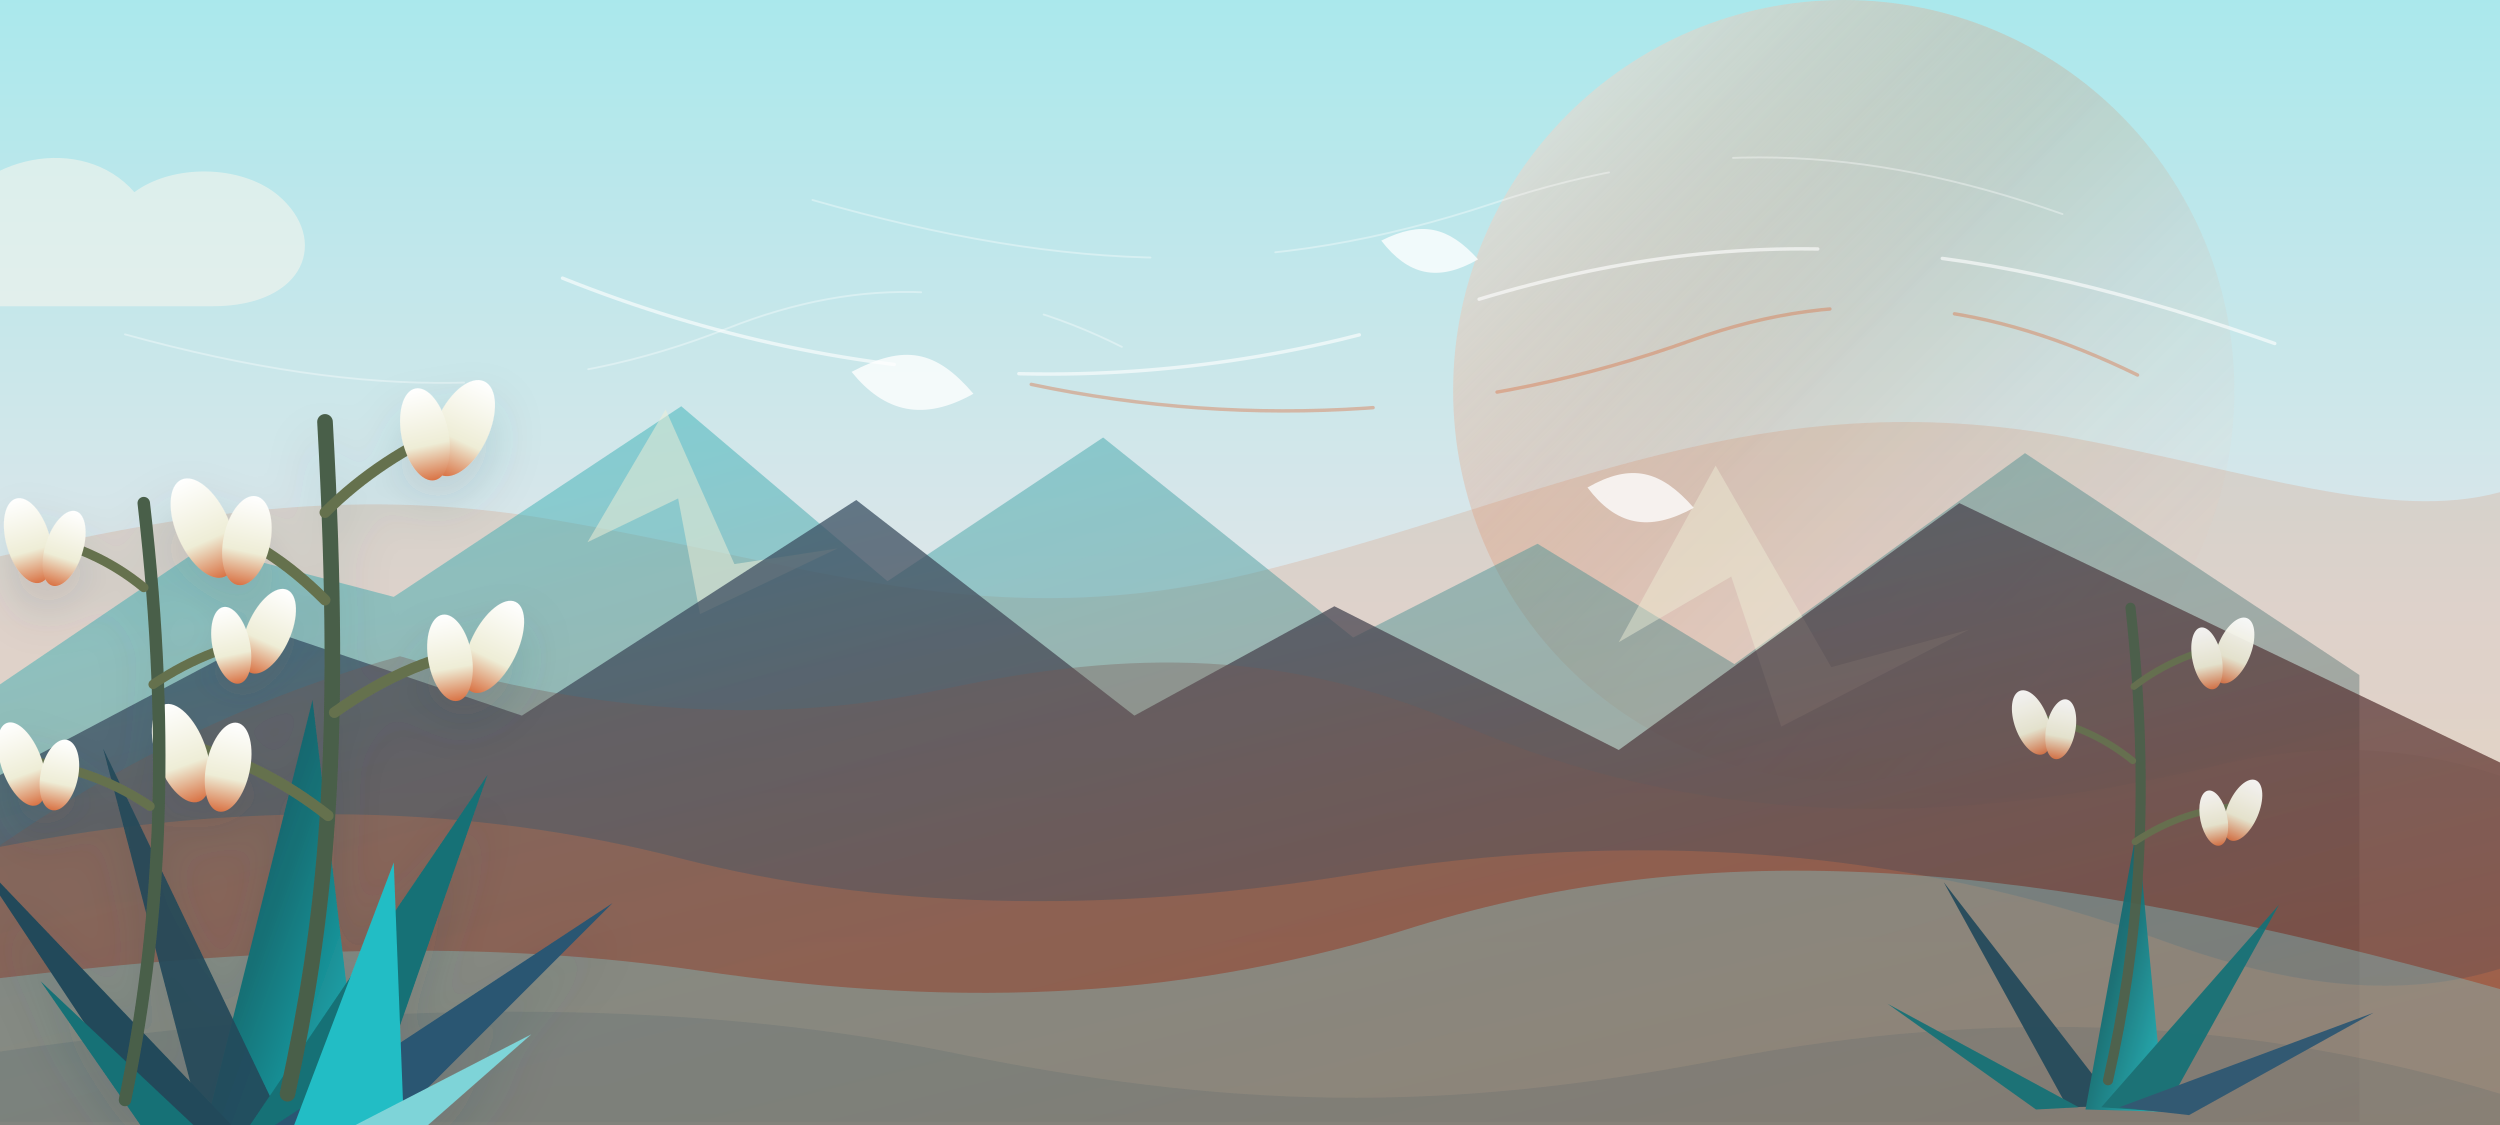
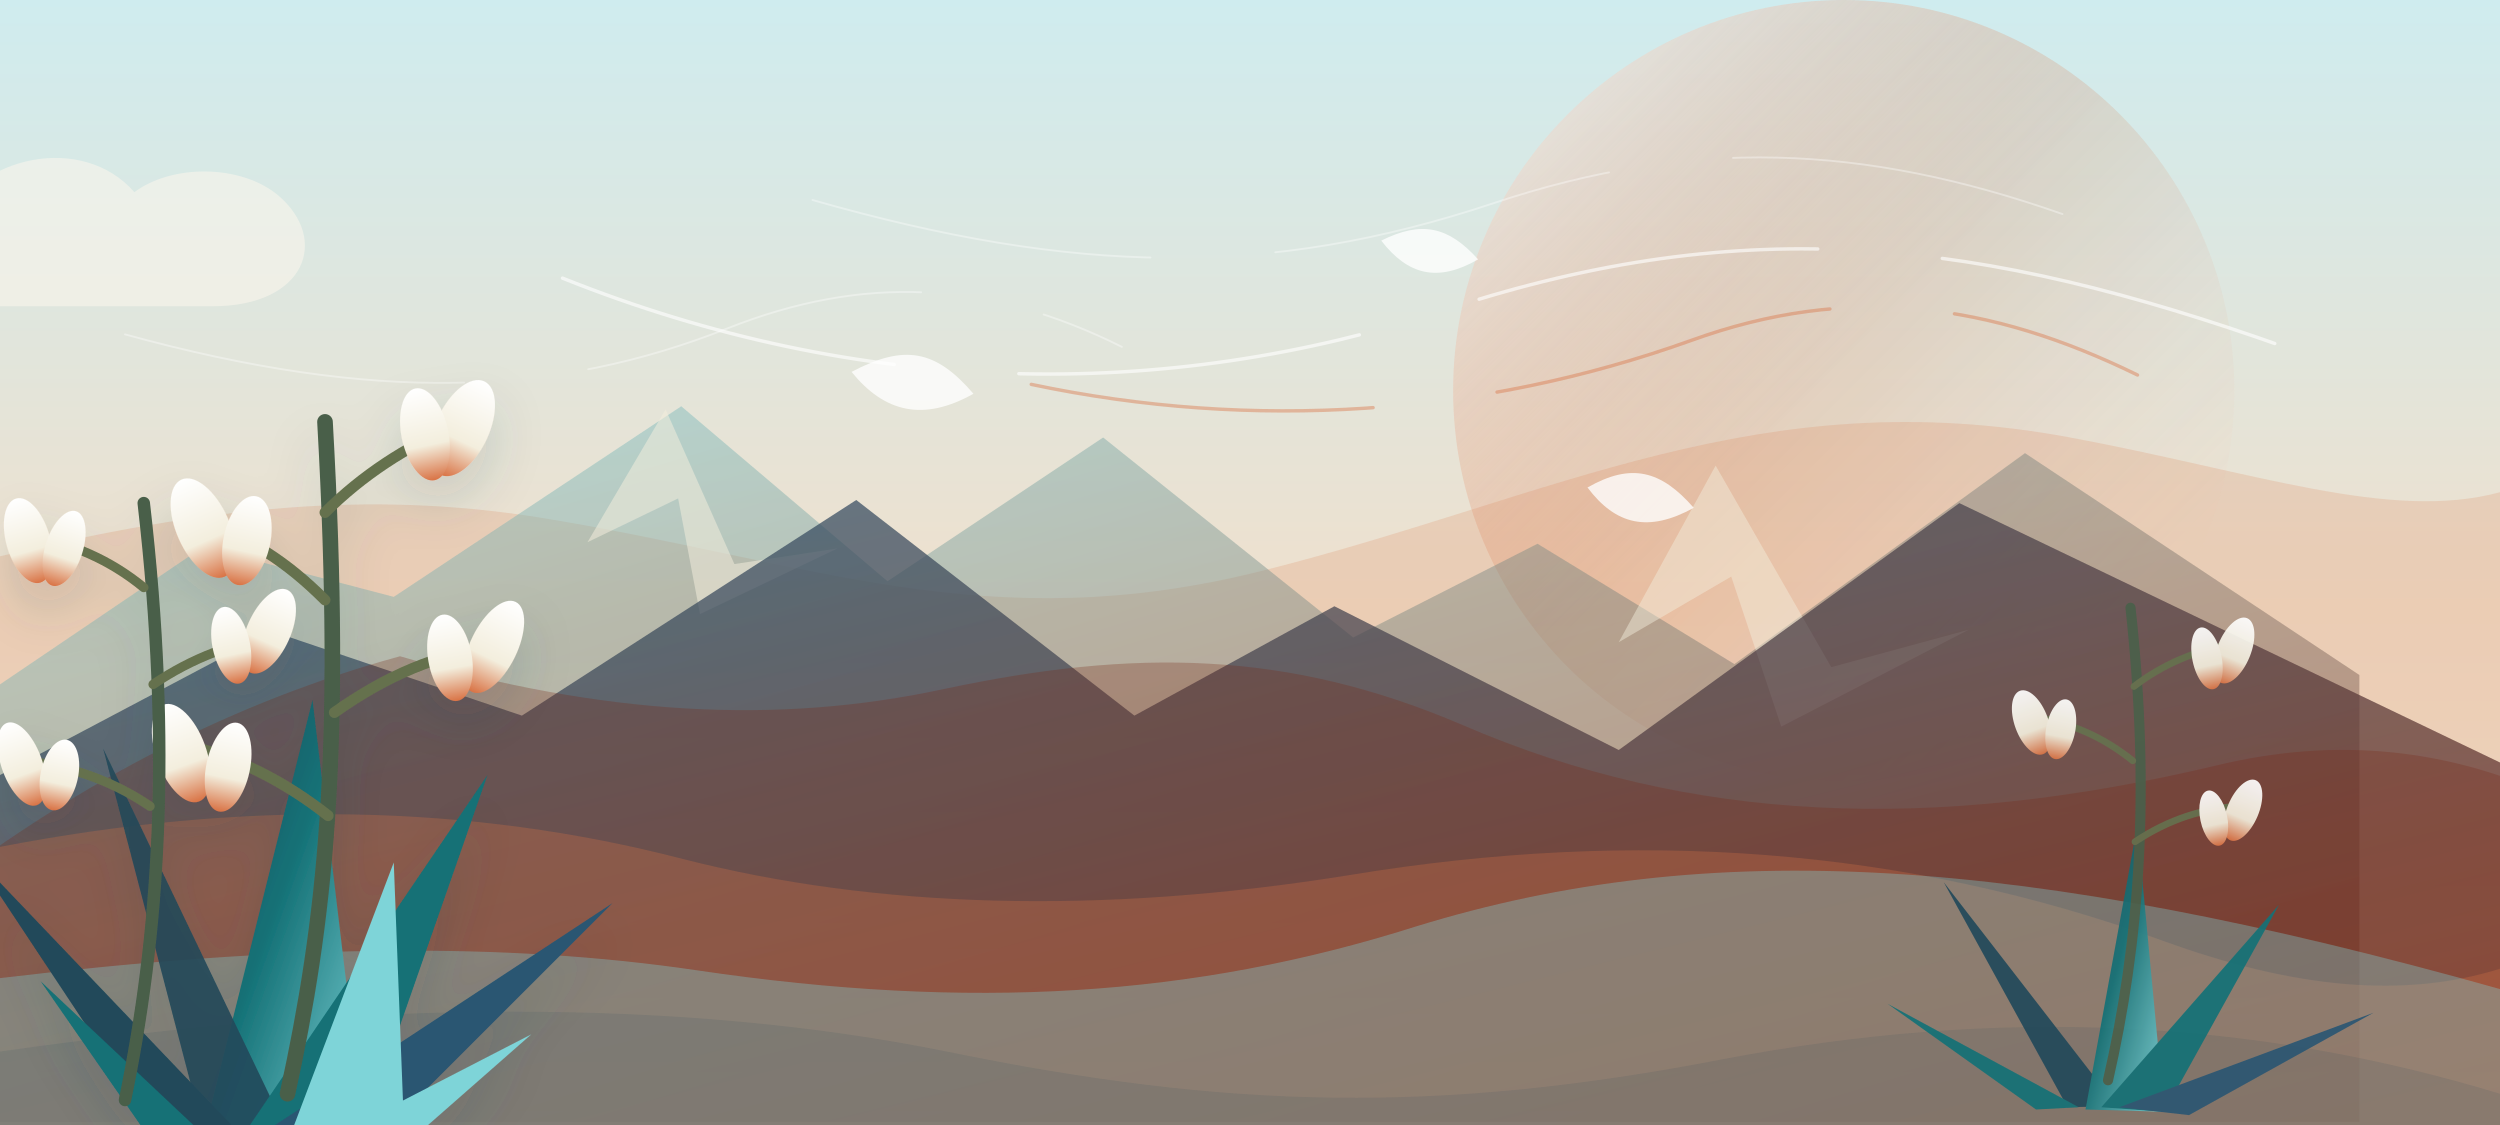
<svg xmlns="http://www.w3.org/2000/svg" viewBox="0 0 1600 720" role="img" aria-labelledby="yuccaTitle yuccaDesc" data-brand-palette="explore-raton" data-edge-overscan="true">
  <defs>
    <linearGradient id="sky" x1="0" y1="0" x2="0" y2="1">
-       <stop offset="0" stop-color="#aae8ec" />
-       <stop offset="0.54" stop-color="#dfe6e9" />
-       <stop offset="1" stop-color="#eeedd6" />
+       <stop offset="0" stop-color="#cfecef" />
+       <stop offset="0.54" stop-color="#efe0cd" />
+       <stop offset="1" stop-color="#f3eedd" />
    </linearGradient>
    <linearGradient id="sunwash" x1="0" y1="0" x2="1" y2="1">
      <stop offset="0" stop-color="#ffffff" stop-opacity="0.86" />
      <stop offset="0.48" stop-color="#d97345" stop-opacity="0.24" />
      <stop offset="1" stop-color="#ffffff" stop-opacity="0" />
    </linearGradient>
    <linearGradient id="mountainFar" x1="0" y1="0" x2="1" y2="1">
-       <stop offset="0" stop-color="#21bdc5" stop-opacity="0.72" />
-       <stop offset="1" stop-color="#775751" stop-opacity="0.72" />
+       <stop offset="0" stop-color="#7ed4d8" stop-opacity="0.72" />
+       <stop offset="1" stop-color="#772816" stop-opacity="0.72" />
    </linearGradient>
    <linearGradient id="mountainNear" x1="0" y1="0" x2="1" y2="1">
      <stop offset="0" stop-color="#2b5672" />
      <stop offset="1" stop-color="#772816" />
    </linearGradient>
    <linearGradient id="yuccaLeaf" x1="0" y1="0" x2="1" y2="1">
      <stop offset="0" stop-color="#22495a" />
      <stop offset="0.45" stop-color="#147176" />
-       <stop offset="1" stop-color="#21bdc5" />
+       <stop offset="1" stop-color="#7ed4d8" />
    </linearGradient>
    <linearGradient id="flower" x1="0" y1="0" x2="0" y2="1">
      <stop offset="0" stop-color="#ffffff" />
-       <stop offset="0.62" stop-color="#eeedd6" />
+       <stop offset="0.62" stop-color="#f3eedd" />
      <stop offset="1" stop-color="#d97345" />
    </linearGradient>
    <filter id="softShadow" x="-20%" y="-20%" width="140%" height="150%">
      <feDropShadow dx="0" dy="16" stdDeviation="16" flood-color="#22495a" flood-opacity="0.16" />
    </filter>
    <style>
      .far-range,
      .near-range {
        transform-box: fill-box;
        transform-origin: 50% 100%;
      }
      .far-range { animation: yucca-parallax-far 42s ease-in-out infinite alternate; }
      .near-range { animation: yucca-parallax-near 36s ease-in-out infinite alternate; }
      .plains-layer {
        transform-box: fill-box;
        transform-origin: 50% 100%;
        animation: yucca-parallax-plains 48s ease-in-out infinite alternate;
      }
      .cloud-bank { animation: yucca-cloud-drift 92s linear infinite; }
      .wind-line {
        fill: none;
        stroke: rgba(255,255,255,0.62);
        stroke-width: 2.2;
        stroke-linecap: round;
        stroke-dasharray: 220 80;
        animation: yucca-wind 13s linear infinite;
      }
      .wind-line.thin { stroke-width: 1.2; opacity: 0.58; animation-duration: 18s; }
      .wind-line.gold { stroke: rgba(217,115,69,0.42); animation-duration: 16s; }
      .yucca-sway {
        transform-box: fill-box;
        transform-origin: 50% 100%;
        animation: yucca-sway 6.8s ease-in-out infinite alternate;
      }
      .yucca-sway.slow { animation-duration: 8.4s; animation-delay: -1.1s; }
      .yucca-sway.fast { animation-duration: 5.9s; animation-delay: -2.2s; }
      .blossom {
        transform-box: fill-box;
        transform-origin: 50% 18%;
        animation: yucca-blossom 5.4s ease-in-out infinite alternate;
      }
      .blossom.d2 { animation-delay: -1.4s; }
      .blossom.d3 { animation-delay: -2.7s; }
      .leaf-sway {
        transform-box: fill-box;
        transform-origin: 50% 100%;
        animation: yucca-leaf 7.5s ease-in-out infinite alternate;
      }
      .petal {
        transform-box: fill-box;
        transform-origin: 0 0;
        animation: yucca-petal 12s ease-in-out infinite;
      }
      .petal.p2 { animation-delay: -4s; }
      .petal.p3 { animation-delay: -8s; }
      .cta-pulse { animation: yucca-cta 4.6s ease-in-out infinite; }
      @keyframes yucca-parallax-far {
        from { transform: translateX(-2px) scaleX(1.014); }
        to { transform: translateX(2px) scaleX(1.018); }
      }
      @keyframes yucca-parallax-near {
        from { transform: translateX(2px) scaleX(1.018); }
        to { transform: translateX(-2px) scaleX(1.014); }
      }
      @keyframes yucca-parallax-plains {
        from { transform: translateX(-2px) scaleX(1.012); }
        to { transform: translateX(2px) translateY(-1px) scaleX(1.016); }
      }
      @keyframes yucca-cloud-drift {
        from { transform: translateX(-180px); }
        to { transform: translateX(1680px); }
      }
      @keyframes yucca-wind {
        from { stroke-dashoffset: 260; transform: translateX(-34px); }
        to { stroke-dashoffset: -260; transform: translateX(56px); }
      }
      @keyframes yucca-sway {
        from { transform: rotate(-1.9deg) translateX(-2px); }
        to { transform: rotate(2.4deg) translateX(3px); }
      }
      @keyframes yucca-blossom {
        from { transform: rotate(-3deg) translateY(0); }
        to { transform: rotate(2.2deg) translateY(2px); }
      }
      @keyframes yucca-leaf {
        from { transform: rotate(-1deg); }
        to { transform: rotate(1.6deg); }
      }
      @keyframes yucca-petal {
        0%, 100% { transform: translate(0, 0) rotate(-8deg); opacity: 0.9; }
        50% { transform: translate(34px, 9px) rotate(8deg); opacity: 0.58; }
      }
      @keyframes yucca-cta {
        0%, 100% { opacity: 0.84; transform: translateX(0); }
        50% { opacity: 1; transform: translateX(8px); }
      }
      @media (prefers-reduced-motion: reduce) {
        .yucca-sway,
        .wind-line,
        .cta-pulse,
        .cloud-bank,
        .far-range,
        .near-range,
        .plains-layer,
        .leaf-sway,
        .blossom,
        .petal {
          animation: none !important;
        }
      }
    </style>
  </defs>
  <rect width="1600" height="720" fill="url(#sky)" />
  <circle cx="1180" cy="250" r="250" fill="url(#sunwash)" opacity="0.74" />
  <path d="M0 356c133-32 236-42 344-25 174 28 287 79 465 34 186-47 317-122 516-85 118 22 205 54 275 35v405H0z" fill="#d97345" opacity="0.18" />
  <g class="cloud-bank" opacity="0.5">
    <path d="M-140 165c22-42 76-48 104-20 21-46 89-60 122-22 24-18 68-18 92 2 33 28 18 71-42 71h-276z" fill="#fff8ee" />
    <path d="M-460 232c16-30 54-37 76-16 15-34 64-46 89-18 18-14 54-13 72 4 25 23 14 54-30 54h-207z" fill="#fff8ee" opacity="0.8" />
  </g>
  <path class="wind-line thin" d="M520 128c168 48 292 50 436 2 126-42 236-38 364 7" />
  <path class="wind-line" d="M360 178c190 76 384 80 566 20 192-63 342-45 536 24" />
  <path class="wind-line gold" d="M660 246c142 30 288 20 422-28 102-37 192-24 286 22" />
  <path class="wind-line thin" d="M80 214c160 44 275 40 386-4 86-34 166-31 252 12" />
  <g class="far-range">
    <path d="M0 438l130-88 122 32 184-122 132 112 138-92 160 128 118-60 126 77 186-135 214 142v286H0z" fill="url(#mountainFar)" opacity="0.64" />
-     <path d="M426 262l44 99 66-10-88 42-14-74-58 28z" fill="#eeedd6" opacity="0.52" />
-     <path d="M1098 298l74 129 88-24-120 62-32-96-72 42z" fill="#eeedd6" opacity="0.46" />
+     <path d="M426 262l44 99 66-10-88 42-14-74-58 28z" fill="#f3eedd" opacity="0.52" />
+     <path d="M1098 298l74 129 88-24-120 62-32-96-72 42z" fill="#f3eedd" opacity="0.46" />
  </g>
  <g class="near-range">
    <path d="M0 496l174-92 160 54 214-138 178 138 128-70 182 92 218-158 346 166v232H0z" fill="url(#mountainNear)" opacity="0.74" />
-     <path d="M256 420c130 38 241 44 348 21 122-26 220-25 332 23 146 63 301 69 482 26 78-19 152-11 222 23v207H-40V570c92-70 190-121 296-150z" fill="#775751" opacity="0.34" />
+     <path d="M256 420c130 38 241 44 348 21 122-26 220-25 332 23 146 63 301 69 482 26 78-19 152-11 222 23v207H-40V570c92-70 190-121 296-150z" fill="#772816" opacity="0.28" />
  </g>
  <g id="plains" class="plains-layer" opacity="0.96">
    <path d="M0 542c155-30 300-28 438 8 122 31 265 36 426 10 182-30 355-18 520 42 85 31 155 37 216 18v100H0z" fill="#d97345" opacity="0.30" />
    <path d="M0 626c184-22 324-23 446-5 176 26 318 17 460-28 188-58 388-46 694 40v87H0z" fill="#7ed4d8" opacity="0.36" />
    <path d="M0 673c236-34 438-34 606 0 180 37 315 40 496 5 178-34 340-26 498 22v20H0z" fill="#22495a" opacity="0.12" />
  </g>
  <g id="left-yucca" filter="url(#softShadow)" transform="translate(-18 34)">
    <g class="leaf-sway">
      <path d="M150 686l68-272 34 285z" fill="url(#yuccaLeaf)" />
      <path d="M148 690l-64-245 118 246z" fill="#22495a" opacity="0.9" />
      <path d="M178 686l152-224-81 232z" fill="#147176" />
      <path d="M188 690l222-146-156 156z" fill="#2b5672" />
      <path d="M118 690L0 512l168 176z" fill="#22495a" />
-       <path d="M204 692l66-174 7 181z" fill="#21bdc5" />
+       <path d="M204 692l66-174 7 181z" fill="#7ed4d8" />
      <path d="M112 692L44 594l102 96z" fill="#147176" />
      <path d="M230 694l128-66-82 72z" fill="#7ed4d8" />
    </g>
    <g class="yucca-sway slow" transform="translate(202 236)">
      <path d="M0 430C24 320 36 213 24 0" fill="none" stroke="#4a5f4a" stroke-width="10" stroke-linecap="round" />
      <path d="M24 58c24-24 52-42 82-55" fill="none" stroke="#65714e" stroke-width="7" stroke-linecap="round" />
      <path d="M24 114c-25-25-48-39-75-49" fill="none" stroke="#65714e" stroke-width="7" stroke-linecap="round" />
      <path d="M30 186c34-24 65-37 104-43" fill="none" stroke="#65714e" stroke-width="7" stroke-linecap="round" />
      <path d="M26 252c-28-22-59-38-94-46" fill="none" stroke="#65714e" stroke-width="7" stroke-linecap="round" />
      <g class="blossom">
        <ellipse cx="112" cy="4" rx="17" ry="33" fill="url(#flower)" transform="rotate(25 112 4)" />
        <ellipse cx="88" cy="8" rx="15" ry="30" fill="url(#flower)" transform="rotate(-12 88 8)" />
      </g>
      <g class="blossom d2">
        <ellipse cx="-54" cy="68" rx="17" ry="34" fill="url(#flower)" transform="rotate(-24 -54 68)" />
        <ellipse cx="-26" cy="76" rx="15" ry="29" fill="url(#flower)" transform="rotate(12 -26 76)" />
      </g>
      <g class="blossom d3">
        <ellipse cx="132" cy="144" rx="15" ry="32" fill="url(#flower)" transform="rotate(26 132 144)" />
        <ellipse cx="104" cy="151" rx="14" ry="28" fill="url(#flower)" transform="rotate(-10 104 151)" />
      </g>
      <g class="blossom">
        <ellipse cx="-68" cy="212" rx="16" ry="33" fill="url(#flower)" transform="rotate(-20 -68 212)" />
        <ellipse cx="-38" cy="221" rx="14" ry="29" fill="url(#flower)" transform="rotate(12 -38 221)" />
      </g>
    </g>
    <g class="yucca-sway fast" transform="translate(98 288)">
      <path d="M0 382C22 276 30 156 12 0" fill="none" stroke="#4a5f4a" stroke-width="8" stroke-linecap="round" />
      <path d="M12 54c-22-18-46-28-72-33" fill="none" stroke="#65714e" stroke-width="6" stroke-linecap="round" />
      <path d="M18 116c25-17 52-27 82-32" fill="none" stroke="#65714e" stroke-width="6" stroke-linecap="round" />
      <path d="M16 194c-22-15-48-25-78-29" fill="none" stroke="#65714e" stroke-width="6" stroke-linecap="round" />
      <g class="blossom d2">
        <ellipse cx="-62" cy="24" rx="14" ry="28" fill="url(#flower)" transform="rotate(-16 -62 24)" />
        <ellipse cx="-39" cy="29" rx="12" ry="25" fill="url(#flower)" transform="rotate(18 -39 29)" />
      </g>
      <g class="blossom">
        <ellipse cx="92" cy="82" rx="14" ry="29" fill="url(#flower)" transform="rotate(24 92 82)" />
        <ellipse cx="68" cy="91" rx="12" ry="25" fill="url(#flower)" transform="rotate(-12 68 91)" />
      </g>
      <g class="blossom d3">
        <ellipse cx="-66" cy="167" rx="13" ry="28" fill="url(#flower)" transform="rotate(-20 -66 167)" />
        <ellipse cx="-42" cy="174" rx="12" ry="23" fill="url(#flower)" transform="rotate(12 -42 174)" />
      </g>
    </g>
  </g>
  <g id="right-yucca" opacity="0.92" transform="translate(1208 304) scale(0.72)">
    <g class="leaf-sway">
      <path d="M160 562l-110-200 154 199z" fill="#22495a" />
      <path d="M176 564l46-252 24 254z" fill="url(#yuccaLeaf)" />
      <path d="M190 562l158-180-102 184z" fill="#147176" />
      <path d="M206 562l226-84-164 91z" fill="#2b5672" />
      <path d="M132 564L0 470l170 92z" fill="#147176" />
    </g>
    <g class="yucca-sway" transform="translate(196 118)">
      <path d="M0 420C28 298 38 166 20 0" fill="none" stroke="#4a5f4a" stroke-width="9" stroke-linecap="round" />
      <path d="M23 70c26-20 55-32 88-38" fill="none" stroke="#65714e" stroke-width="6" stroke-linecap="round" />
      <path d="M22 136c-26-21-54-33-86-39" fill="none" stroke="#65714e" stroke-width="6" stroke-linecap="round" />
      <path d="M24 208c30-20 61-30 96-32" fill="none" stroke="#65714e" stroke-width="6" stroke-linecap="round" />
      <g class="blossom">
        <ellipse cx="112" cy="38" rx="15" ry="31" fill="url(#flower)" transform="rotate(22 112 38)" />
        <ellipse cx="88" cy="45" rx="13" ry="28" fill="url(#flower)" transform="rotate(-12 88 45)" />
      </g>
      <g class="blossom d2">
        <ellipse cx="-68" cy="102" rx="15" ry="30" fill="url(#flower)" transform="rotate(-20 -68 102)" />
        <ellipse cx="-42" cy="108" rx="13" ry="27" fill="url(#flower)" transform="rotate(11 -42 108)" />
      </g>
      <g class="blossom d3">
        <ellipse cx="120" cy="180" rx="14" ry="29" fill="url(#flower)" transform="rotate(23 120 180)" />
        <ellipse cx="94" cy="187" rx="12" ry="25" fill="url(#flower)" transform="rotate(-12 94 187)" />
      </g>
    </g>
  </g>
  <g opacity="0.78">
    <path class="petal" d="M545 238c34-18 54-14 78 14-32 18-57 12-78-14z" fill="#ffffff" />
    <path class="petal p2" d="M884 154c26-13 43-9 62 12-26 15-45 10-62-12z" fill="#ffffff" />
    <path class="petal p3" d="M1016 312c28-16 47-11 68 13-29 16-50 11-68-13z" fill="#ffffff" />
  </g>
</svg>
